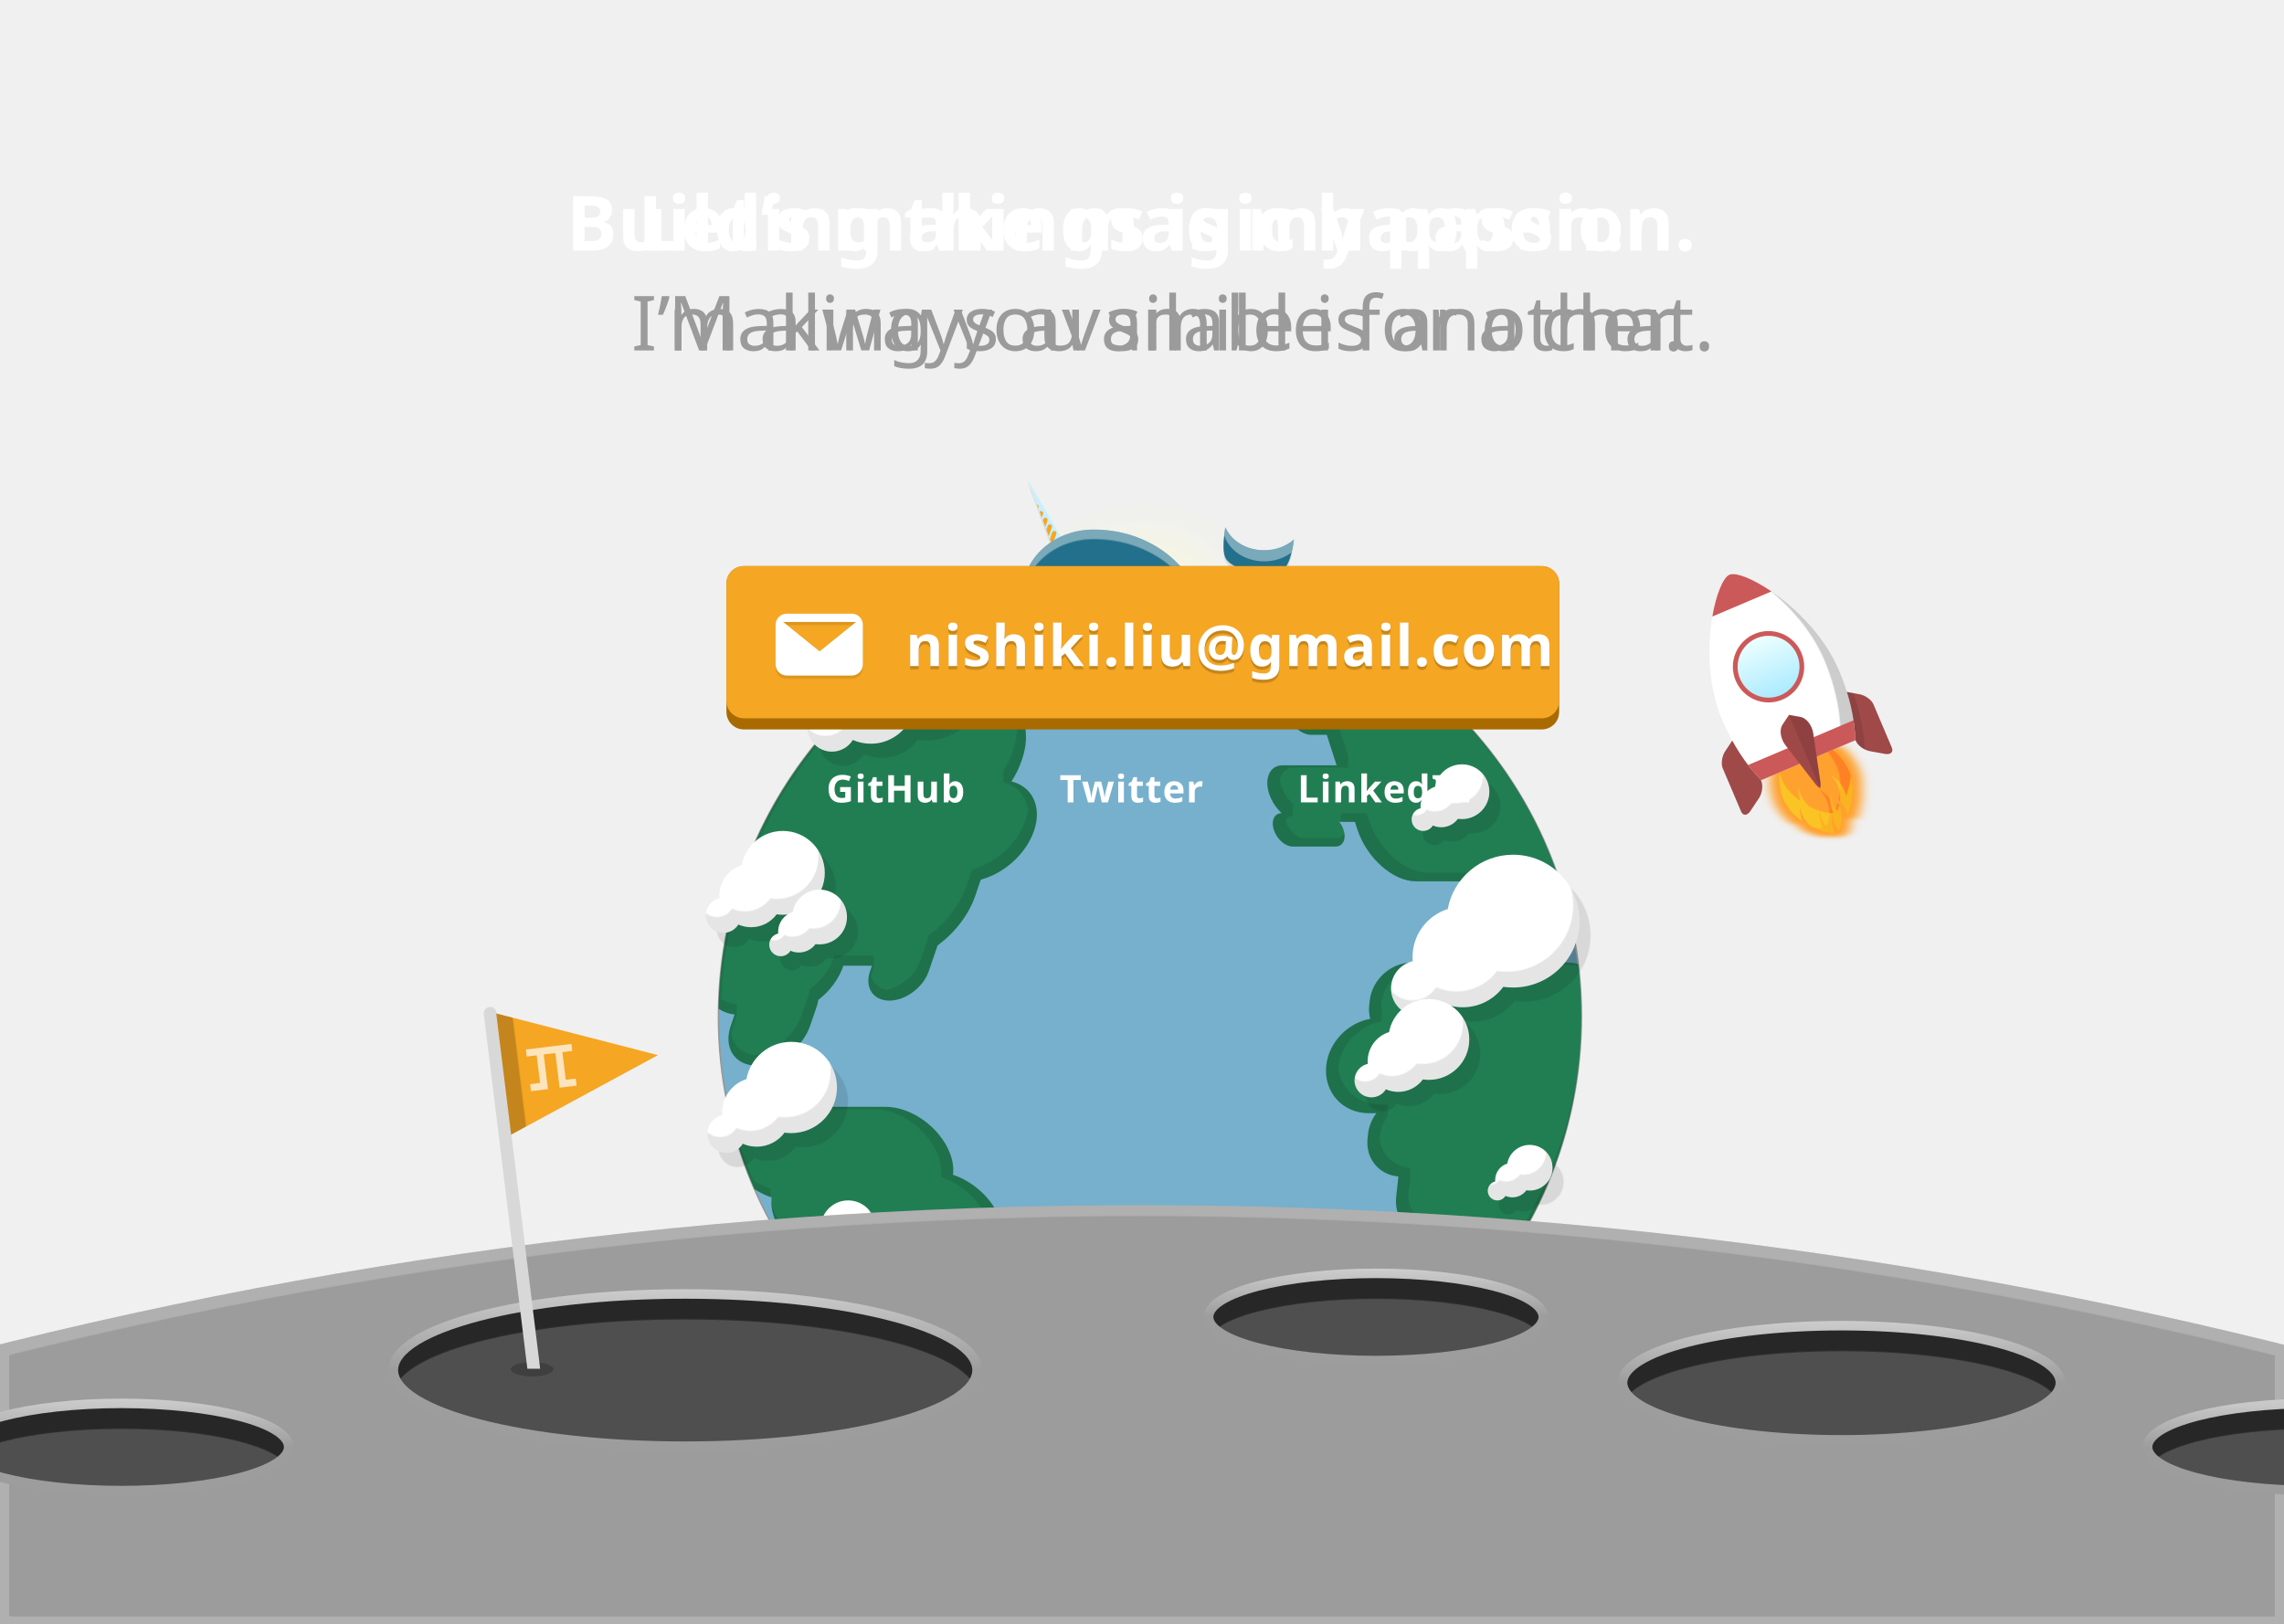
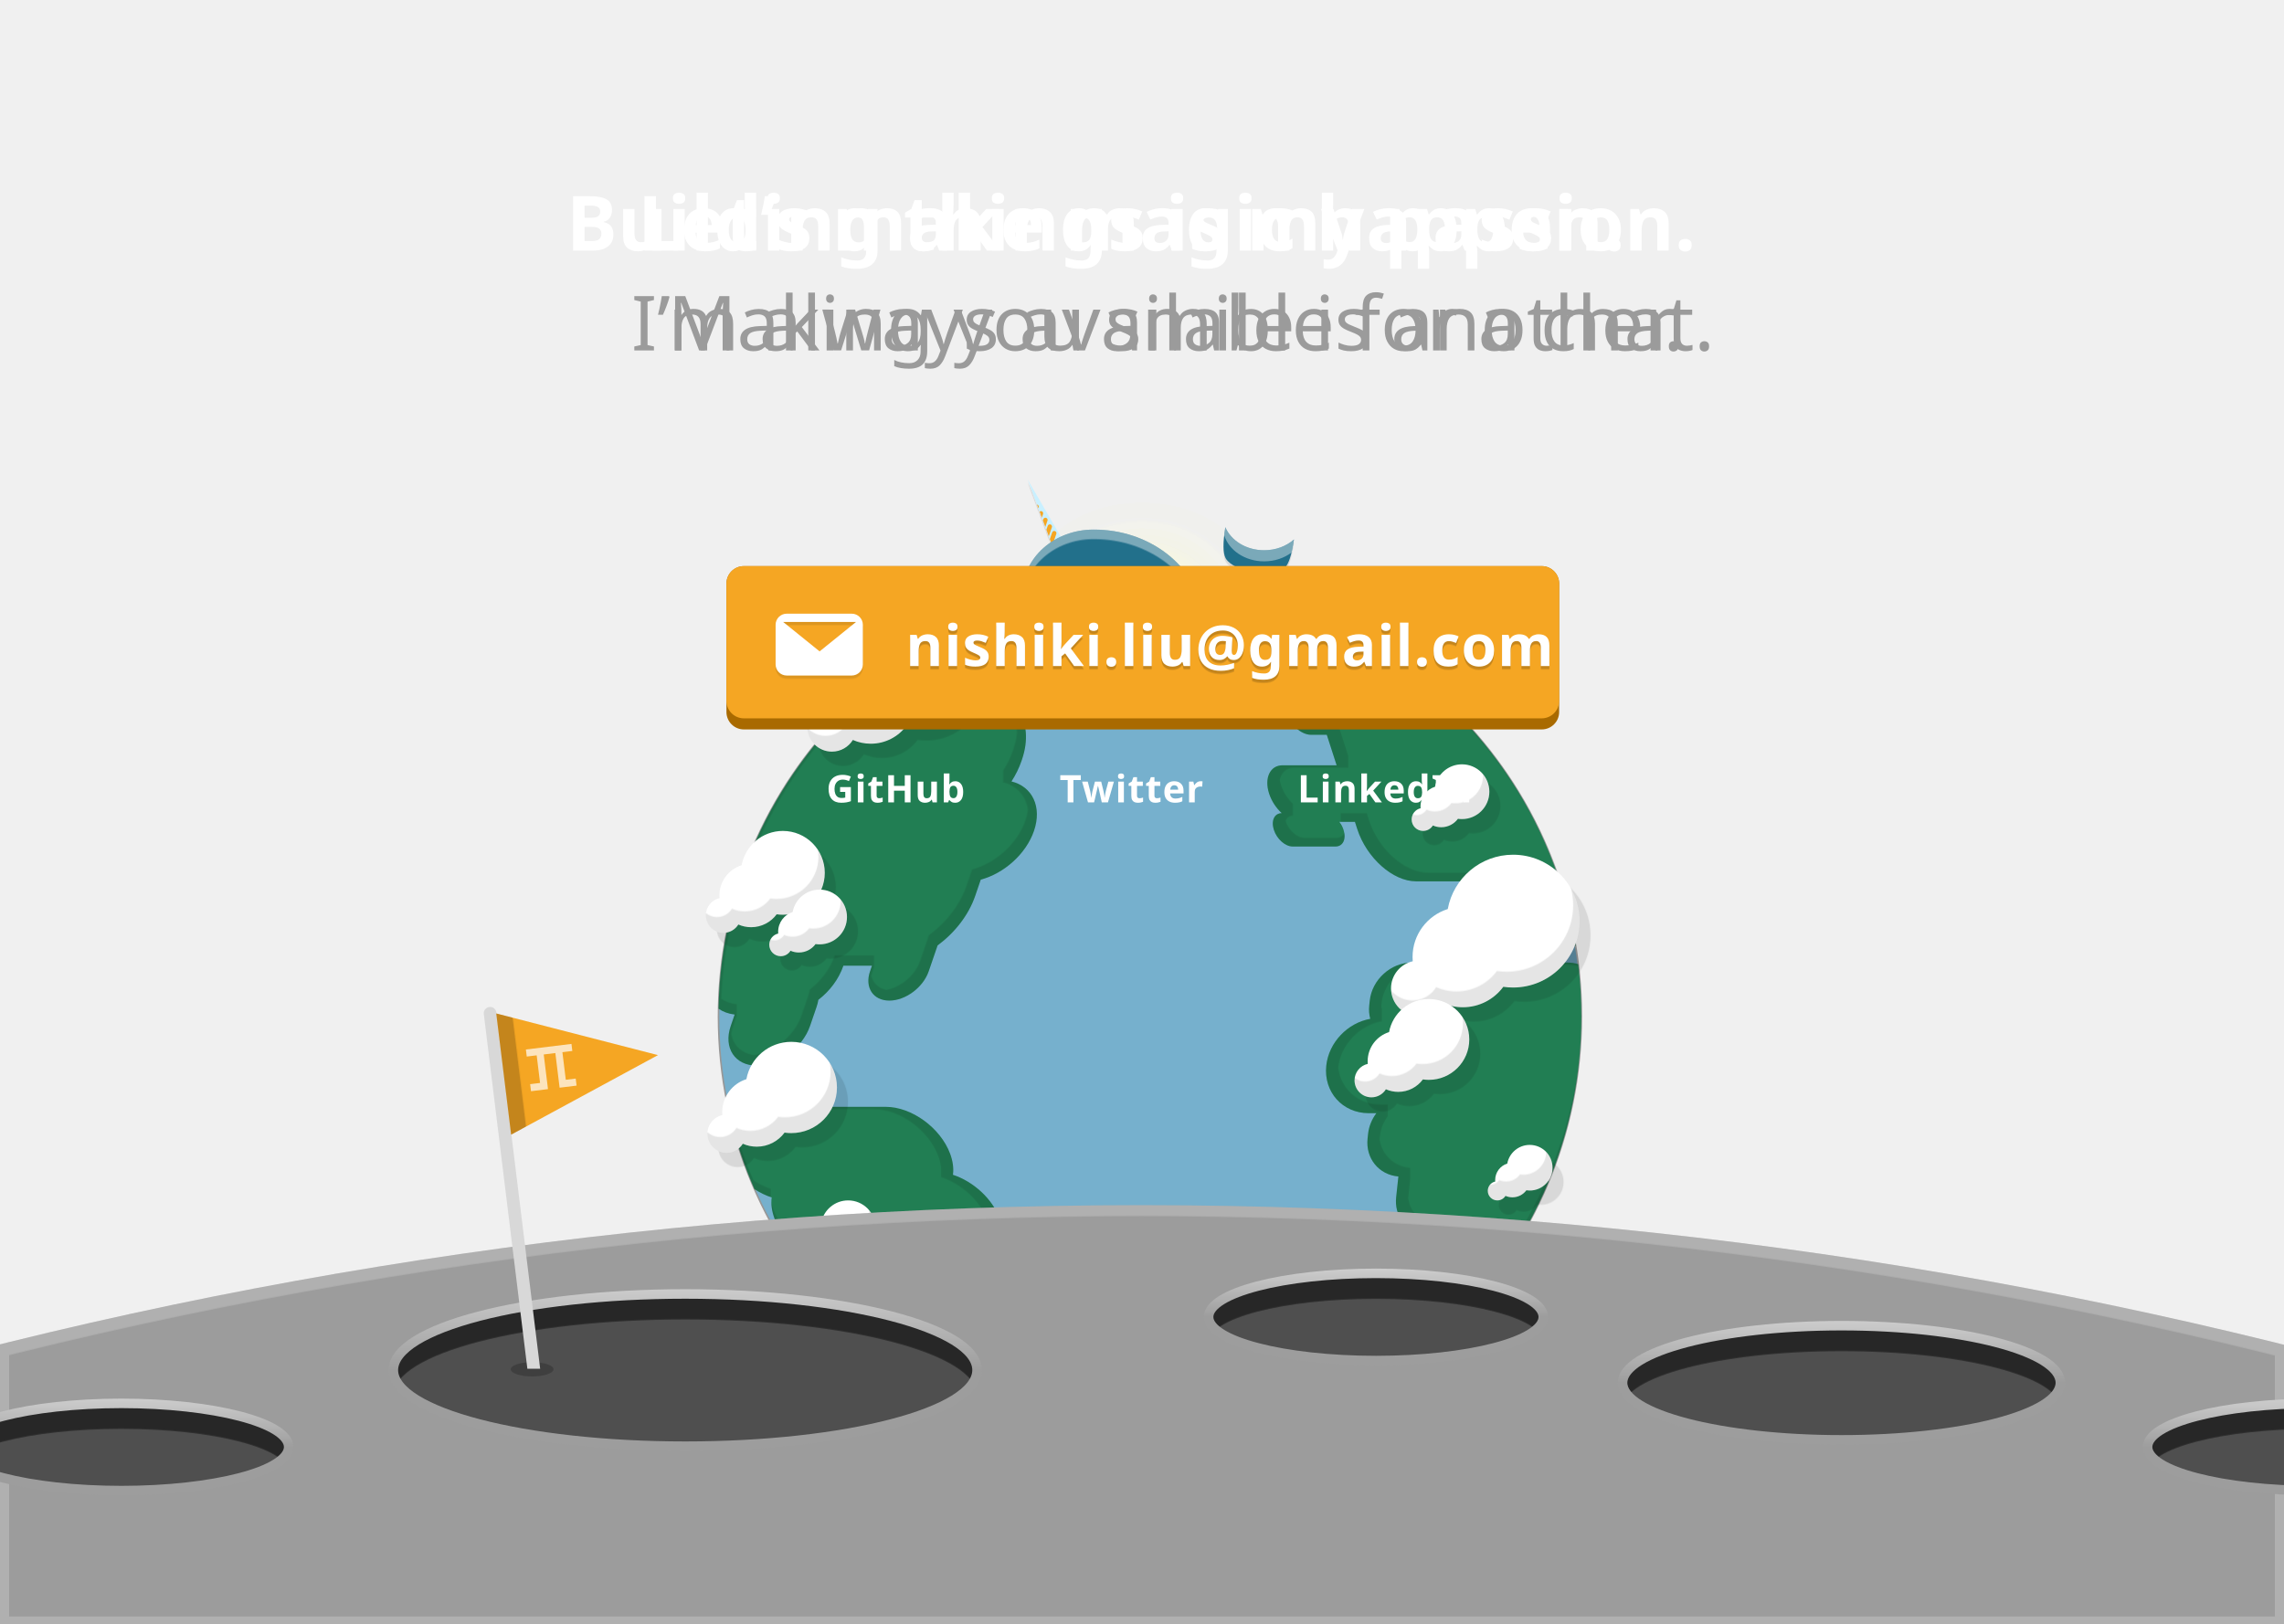
<svg xmlns="http://www.w3.org/2000/svg" xmlns:xlink="http://www.w3.org/1999/xlink" id="space-scene" class="svg-scene" width="1440" height="1024" viewBox="0 0 1440 1024">
  <defs>
    <polygon id="space-b" points="25.968 41.22 9.919 49.711 12.984 31.726 0 18.988 17.943 16.364 25.968 0 33.992 16.364 51.935 18.988 38.951 31.726 42.016 49.711" />
    <filter id="space-a" width="566%" height="586.8%" x="-233%" y="-239.4%" filterUnits="objectBoundingBox">
      <feMorphology in="SourceAlpha" operator="dilate" radius="15" result="shadowSpreadOuter1" />
      <feOffset dy="2" in="shadowSpreadOuter1" result="shadowOffsetOuter1" />
      <feGaussianBlur in="shadowOffsetOuter1" result="shadowBlurOuter1" stdDeviation="25" />
      <feColorMatrix in="shadowBlurOuter1" values="0 0 0 0 1   0 0 0 0 0.995   0 0 0 0 0.813  0 0 0 1 0" />
    </filter>
    <polygon id="space-d" points="25.968 41.22 9.919 49.711 12.984 31.726 0 18.988 17.943 16.364 25.968 0 33.992 16.364 51.935 18.988 38.951 31.726 42.016 49.711" />
    <filter id="space-c" width="566%" height="586.8%" x="-233%" y="-239.4%" filterUnits="objectBoundingBox">
      <feMorphology in="SourceAlpha" operator="dilate" radius="15" result="shadowSpreadOuter1" />
      <feOffset dy="2" in="shadowSpreadOuter1" result="shadowOffsetOuter1" />
      <feGaussianBlur in="shadowOffsetOuter1" result="shadowBlurOuter1" stdDeviation="25" />
      <feColorMatrix in="shadowBlurOuter1" values="0 0 0 0 1   0 0 0 0 0.995   0 0 0 0 0.813  0 0 0 1 0" />
    </filter>
    <polygon id="space-f" points="25.968 41.22 9.919 49.711 12.984 31.726 0 18.988 17.943 16.364 25.968 0 33.992 16.364 51.935 18.988 38.951 31.726 42.016 49.711" />
    <filter id="space-e" width="681.5%" height="707.5%" x="-290.7%" y="-299.7%" filterUnits="objectBoundingBox">
      <feMorphology in="SourceAlpha" operator="dilate" radius="25" result="shadowSpreadOuter1" />
      <feOffset dy="2" in="shadowSpreadOuter1" result="shadowOffsetOuter1" />
      <feGaussianBlur in="shadowOffsetOuter1" result="shadowBlurOuter1" stdDeviation="25" />
      <feColorMatrix in="shadowBlurOuter1" values="0 0 0 0 1   0 0 0 0 0.995   0 0 0 0 0.813  0 0 0 1 0" />
    </filter>
    <circle id="space-g" cx="280" cy="340" r="272" />
    <filter id="space-h" width="109.4%" height="109.4%" x="-4.7%" y="-4.7%" filterUnits="objectBoundingBox">
      <feOffset dx="-50" dy="-50" in="SourceAlpha" result="shadowOffsetInner1" />
      <feComposite in="shadowOffsetInner1" in2="SourceAlpha" k2="-1" k3="1" operator="arithmetic" result="shadowInnerInner1" />
      <feColorMatrix in="shadowInnerInner1" values="0 0 0 0 0   0 0 0 0 0   0 0 0 0 0  0 0 0 0.2 0" />
    </filter>
    <path id="space-i" d="M8.043,335.124 C10.822,337.052 14.234,338.333 18.173,338.801 L15.704,346 C10.968,359.807 18.322,371 32.129,371 C45.936,371 60.968,359.807 65.704,346 L69.82,334 C70.344,332.471 70.72,330.974 70.956,329.52 C78.038,324.049 83.771,316.648 86.733,308 L104.737,308 L103.537,311.5 C100.032,321.717 105.474,330 115.692,330 C125.909,330 137.032,321.717 140.537,311.5 L146.119,295.225 C156.881,287.254 165.642,276.207 169.829,264 L173.355,253.717 C187.981,249.829 201.901,237.548 206.891,223 C212.114,207.771 205.847,195.027 192.706,191.793 C195.323,187.745 197.456,183.449 198.982,179 L199.325,178 C207.66,153.699 194.717,134 170.417,134 L102.375,134 C45.724,182.892 9.456,254.757 8.043,335.124 Z" />
    <filter id="space-j" width="103%" height="102.5%" x="-1.5%" y="-1.3%" filterUnits="objectBoundingBox">
      <feMorphology in="SourceAlpha" radius="3" result="shadowSpreadInner1" />
      <feOffset dx="-2" dy="-3" in="shadowSpreadInner1" result="shadowOffsetInner1" />
      <feComposite in="shadowOffsetInner1" in2="SourceAlpha" k2="-1" k3="1" operator="arithmetic" result="shadowInnerInner1" />
      <feColorMatrix in="shadowInnerInner1" values="0 0 0 0 0   0 0 0 0 0   0 0 0 0 0  0 0 0 0.1 0" />
    </filter>
    <path id="space-k" d="M141.296,574.026 C150.74,569.76 154.564,559.044 149.873,546.5 C149.852,545.999 150.019,546 150.186,546 C166.478,546 174.748,532.792 168.656,516.5 L161.364,497 L166.864,497 C183.157,497 191.426,483.792 185.334,467.5 C180.598,454.835 168.579,444.034 155.808,439.853 C156.348,435.843 155.8,431.306 154.003,426.5 C147.911,410.208 129.765,397 113.473,397 L30.473,397 C23.996,397 18.787,399.087 15.245,402.626 C19.019,418.642 24.208,434.111 30.674,448.895 C34.119,451.133 37.792,452.924 41.529,454.147 C40.989,458.157 41.537,462.694 43.334,467.5 C47.919,479.762 59.332,490.277 71.643,494.729 C71.9,495.641 72.202,496.565 72.551,497.5 L84.291,528.897 C101.144,546.354 120.31,561.561 141.296,574.026 Z" />
    <filter id="space-l" width="104.1%" height="104%" x="-2%" y="-2%" filterUnits="objectBoundingBox">
      <feMorphology in="SourceAlpha" radius="3" result="shadowSpreadInner1" />
      <feOffset dx="-4" dy="-2" in="shadowSpreadInner1" result="shadowOffsetInner1" />
      <feComposite in="shadowOffsetInner1" in2="SourceAlpha" k2="-1" k3="1" operator="arithmetic" result="shadowInnerInner1" />
      <feColorMatrix in="shadowInnerInner1" values="0 0 0 0 0   0 0 0 0 0   0 0 0 0 0  0 0 0 0.1 0" />
    </filter>
    <path id="space-m" d="M550.021,307.023 C547.892,306.358 545.595,306 543.177,306 L445.177,306 C431.922,306 420.02,316.745 418.592,330 L418.269,333 C417.947,335.991 418.186,338.854 418.901,341.494 C404.66,344.059 392.76,356.294 391.176,371 C389.391,387.569 401.376,401 417.945,401 L422.767,401 C419.945,404.746 418.061,409.209 417.545,414 L417.221,417 C415.866,429.581 424.436,439.902 436.645,440.918 L435.236,454 C434.032,465.183 440.668,474.58 450.733,477.244 L445.804,523 C444.717,533.093 450.017,541.73 458.459,545.277 C489.921,517.902 515.03,483.412 531.28,444.313 L531.636,441 L532.631,441 C545.126,409.773 552,375.689 552,340 C552,328.838 551.328,317.833 550.021,307.023 Z" />
    <filter id="space-n" width="104.3%" height="102.9%" x="-2.2%" y="-1.5%" filterUnits="objectBoundingBox">
      <feMorphology in="SourceAlpha" radius="3" result="shadowSpreadInner1" />
      <feOffset dx="4" dy="-2" in="shadowSpreadInner1" result="shadowOffsetInner1" />
      <feComposite in="shadowOffsetInner1" in2="SourceAlpha" k2="-1" k3="1" operator="arithmetic" result="shadowInnerInner1" />
      <feColorMatrix in="shadowInnerInner1" values="0 0 0 0 0   0 0 0 0 0   0 0 0 0 0  0 0 0 0.1 0" />
    </filter>
    <path id="space-o" d="M548.372,295.465 C536.121,294.721 522.56,282.323 517.652,267.138 L512.401,250.891 C509.495,253.377 505.711,254.787 501.207,254.787 L447.732,254.787 C433.168,254.787 416.595,240.041 410.716,221.851 L409.237,217.277 L399.423,217.277 C400.559,218.771 401.484,220.486 402.073,222.309 C403.951,228.119 401.702,232.83 397.05,232.83 L369.946,232.83 C365.293,232.83 359.999,228.119 358.121,222.309 C356.25,216.519 358.476,211.822 363.093,211.787 C359.594,208.582 356.673,204.23 355.124,199.436 C351.939,189.583 355.753,181.596 363.642,181.596 L397.705,181.596 L391.495,162.383 L381.606,162.383 C375.335,162.383 368.2,156.034 365.669,148.202 C363.137,140.37 366.169,134.021 372.439,134.021 L390.46,134.021 C393.365,128.354 398.666,124.872 405.743,124.872 L412.124,124.872 C411.581,116.708 413.967,109.931 418.622,105.925 C486.314,146.1 535.086,214.802 548.372,295.465 Z" />
    <filter id="space-p" width="103.6%" height="103.7%" x="-1.8%" y="-1.8%" filterUnits="objectBoundingBox">
      <feMorphology in="SourceAlpha" radius="3" result="shadowSpreadInner1" />
      <feOffset dx="4" dy="-2" in="shadowSpreadInner1" result="shadowOffsetInner1" />
      <feComposite in="shadowOffsetInner1" in2="SourceAlpha" k2="-1" k3="1" operator="arithmetic" result="shadowInnerInner1" />
      <feColorMatrix in="shadowInnerInner1" values="0 0 0 0 0   0 0 0 0 0   0 0 0 0 0  0 0 0 0.1 0" />
    </filter>
    <path id="space-r" d="M76.099,59.374 C76.034,58.592 76,57.8 76,57 C76,44.459 84.244,33.844 95.609,30.279 C98.77,13.053 113.861,0 132,0 C152.435,0 169,16.565 169,37 C169,57.435 152.435,74 132,74 C130.148,74 128.329,73.864 126.55,73.601 C121.451,80.515 113.249,85 104,85 C99.98,85 96.157,84.153 92.701,82.627 C89.972,87.051 85.08,90 79.5,90 C70.94,90 64,83.06 64,74.5 C64,67.108 69.175,60.924 76.099,59.374 Z" />
    <filter id="space-q" width="115.2%" x="-4.3%" y="-5%" filterUnits="objectBoundingBox">
      <feOffset dx="7" dy="9" in="SourceAlpha" result="shadowOffsetOuter1" />
      <feColorMatrix in="shadowOffsetOuter1" values="0 0 0 0 0   0 0 0 0 0   0 0 0 0 0  0 0 0 0.1 0" />
    </filter>
    <filter id="space-s" width="116.2%" height="121.1%" x="-4.8%" y="-5.6%" filterUnits="objectBoundingBox">
      <feOffset dx="-4" dy="-10" in="SourceAlpha" result="shadowOffsetInner1" />
      <feComposite in="shadowOffsetInner1" in2="SourceAlpha" k2="-1" k3="1" operator="arithmetic" result="shadowInnerInner1" />
      <feColorMatrix in="shadowInnerInner1" values="0 0 0 0 0   0 0 0 0 0   0 0 0 0 0  0 0 0 0.1 0" />
    </filter>
    <path id="space-u" d="M445.693,222.197 C445.619,221.311 445.581,220.415 445.581,219.51 C445.581,205.317 454.912,193.303 467.773,189.268 C471.351,169.773 488.43,155 508.959,155 C532.085,155 550.833,173.748 550.833,196.875 C550.833,220.001 532.085,238.749 508.959,238.749 C506.863,238.749 504.804,238.595 502.791,238.298 C497.02,246.123 487.738,251.198 477.27,251.198 C472.72,251.198 468.394,250.239 464.483,248.513 C461.393,253.52 455.857,256.857 449.542,256.857 C439.854,256.857 432,249.003 432,239.315 C432,230.949 437.856,223.951 445.693,222.197 Z" />
    <filter id="space-t" width="113.5%" height="117.7%" x="-3.8%" y="-4.4%" filterUnits="objectBoundingBox">
      <feOffset dx="7" dy="9" in="SourceAlpha" result="shadowOffsetOuter1" />
      <feColorMatrix in="shadowOffsetOuter1" values="0 0 0 0 0   0 0 0 0 0   0 0 0 0 0  0 0 0 0.1 0" />
    </filter>
    <filter id="space-v" width="114.3%" height="118.7%" x="-4.2%" y="-4.9%" filterUnits="objectBoundingBox">
      <feOffset dx="-4" dy="-10" in="SourceAlpha" result="shadowOffsetInner1" />
      <feComposite in="shadowOffsetInner1" in2="SourceAlpha" k2="-1" k3="1" operator="arithmetic" result="shadowInnerInner1" />
      <feColorMatrix in="shadowInnerInner1" values="0 0 0 0 0   0 0 0 0 0   0 0 0 0 0  0 0 0 0.1 0" />
    </filter>
    <path id="space-x" d="M10.411,319.18 C10.359,318.571 10.333,317.955 10.333,317.333 C10.333,307.579 16.746,299.323 25.585,296.55 C28.043,283.153 39.78,273 53.889,273 C69.782,273 82.667,285.884 82.667,301.778 C82.667,317.671 69.782,330.556 53.889,330.556 C52.449,330.556 51.033,330.45 49.65,330.246 C45.684,335.623 39.305,339.111 32.111,339.111 C28.984,339.111 26.011,338.452 23.323,337.265 C21.2,340.706 17.396,343 13.056,343 C6.397,343 1,337.603 1,330.944 C1,325.195 5.025,320.386 10.411,319.18 Z" />
    <filter id="space-w" width="119.6%" height="125.7%" x="-5.5%" y="-6.4%" filterUnits="objectBoundingBox">
      <feOffset dx="7" dy="9" in="SourceAlpha" result="shadowOffsetOuter1" />
      <feColorMatrix in="shadowOffsetOuter1" values="0 0 0 0 0   0 0 0 0 0   0 0 0 0 0  0 0 0 0.1 0" />
    </filter>
    <filter id="space-y" width="120.8%" height="127.1%" x="-6.1%" y="-7.1%" filterUnits="objectBoundingBox">
      <feOffset dx="-4" dy="-10" in="SourceAlpha" result="shadowOffsetInner1" />
      <feComposite in="shadowOffsetInner1" in2="SourceAlpha" k2="-1" k3="1" operator="arithmetic" result="shadowInnerInner1" />
      <feColorMatrix in="shadowInnerInner1" values="0 0 0 0 0   0 0 0 0 0   0 0 0 0 0  0 0 0 0.1 0" />
    </filter>
    <path id="space-A" d="M417.335,286.902 C417.29,286.363 417.267,285.818 417.267,285.267 C417.267,276.628 422.946,269.315 430.775,266.859 C432.953,254.992 443.348,246 455.844,246 C469.922,246 481.333,257.412 481.333,271.489 C481.333,285.566 469.922,296.978 455.844,296.978 C454.569,296.978 453.315,296.884 452.09,296.703 C448.578,301.466 442.927,304.556 436.556,304.556 C433.786,304.556 431.153,303.972 428.772,302.921 C426.892,305.969 423.522,308 419.678,308 C413.781,308 409,303.219 409,297.322 C409,292.23 412.565,287.97 417.335,286.902 Z" />
    <filter id="space-z" width="122.1%" height="129%" x="-6.2%" y="-7.3%" filterUnits="objectBoundingBox">
      <feOffset dx="7" dy="9" in="SourceAlpha" result="shadowOffsetOuter1" />
      <feColorMatrix in="shadowOffsetOuter1" values="0 0 0 0 0   0 0 0 0 0   0 0 0 0 0  0 0 0 0.1 0" />
    </filter>
    <filter id="space-B" width="123.5%" height="130.6%" x="-6.9%" y="-8.1%" filterUnits="objectBoundingBox">
      <feOffset dx="-4" dy="-10" in="SourceAlpha" result="shadowOffsetInner1" />
      <feComposite in="shadowOffsetInner1" in2="SourceAlpha" k2="-1" k3="1" operator="arithmetic" result="shadowInnerInner1" />
      <feColorMatrix in="shadowInnerInner1" values="0 0 0 0 0   0 0 0 0 0   0 0 0 0 0  0 0 0 0.1 0" />
    </filter>
    <path id="space-D" d="M63.646,400.708 C63.616,400.343 63.6,399.973 63.6,399.6 C63.6,393.748 67.447,388.794 72.751,387.13 C74.226,379.092 81.268,373 89.733,373 C99.269,373 107,380.731 107,390.267 C107,399.803 99.269,407.533 89.733,407.533 C88.869,407.533 88.02,407.47 87.19,407.347 C84.811,410.574 80.983,412.667 76.667,412.667 C74.79,412.667 73.007,412.271 71.394,411.559 C70.12,413.624 67.837,415 65.233,415 C61.238,415 58,411.762 58,407.767 C58,404.317 60.415,401.431 63.646,400.708 Z" />
    <filter id="space-C" width="132.7%" height="142.9%" x="-9.2%" y="-10.7%" filterUnits="objectBoundingBox">
      <feOffset dx="7" dy="9" in="SourceAlpha" result="shadowOffsetOuter1" />
      <feColorMatrix in="shadowOffsetOuter1" values="0 0 0 0 0   0 0 0 0 0   0 0 0 0 0  0 0 0 0.1 0" />
    </filter>
    <filter id="space-E" width="134.7%" height="145.2%" x="-10.2%" y="-11.9%" filterUnits="objectBoundingBox">
      <feOffset dx="-4" dy="-10" in="SourceAlpha" result="shadowOffsetInner1" />
      <feComposite in="shadowOffsetInner1" in2="SourceAlpha" k2="-1" k3="1" operator="arithmetic" result="shadowInnerInner1" />
      <feColorMatrix in="shadowInnerInner1" values="0 0 0 0 0   0 0 0 0 0   0 0 0 0 0  0 0 0 0.1 0" />
    </filter>
    <path id="space-G" d="M450.646,125.708 C450.616,125.343 450.6,124.973 450.6,124.6 C450.6,118.748 454.447,113.794 459.751,112.13 C461.226,104.092 468.268,98 476.733,98 C486.269,98 494,105.731 494,115.267 C494,124.803 486.269,132.533 476.733,132.533 C475.869,132.533 475.02,132.47 474.19,132.347 C471.811,135.574 467.983,137.667 463.667,137.667 C461.79,137.667 460.007,137.271 458.394,136.559 C457.12,138.624 454.837,140 452.233,140 C448.238,140 445,136.762 445,132.767 C445,129.317 447.415,126.431 450.646,125.708 Z" />
    <filter id="space-F" width="132.7%" height="142.9%" x="-9.2%" y="-10.7%" filterUnits="objectBoundingBox">
      <feOffset dx="7" dy="9" in="SourceAlpha" result="shadowOffsetOuter1" />
      <feColorMatrix in="shadowOffsetOuter1" values="0 0 0 0 0   0 0 0 0 0   0 0 0 0 0  0 0 0 0.1 0" />
    </filter>
    <filter id="space-H" width="134.7%" height="145.2%" x="-10.2%" y="-11.9%" filterUnits="objectBoundingBox">
      <feOffset dx="-4" dy="-10" in="SourceAlpha" result="shadowOffsetInner1" />
      <feComposite in="shadowOffsetInner1" in2="SourceAlpha" k2="-1" k3="1" operator="arithmetic" result="shadowInnerInner1" />
      <feColorMatrix in="shadowInnerInner1" values="0 0 0 0 0   0 0 0 0 0   0 0 0 0 0  0 0 0 0.1 0" />
    </filter>
    <path id="space-J" d="M497.705,361.09 C497.68,360.786 497.667,360.478 497.667,360.167 C497.667,355.29 500.873,351.162 505.292,349.775 C506.522,343.076 512.39,338 519.444,338 C527.391,338 533.833,344.442 533.833,352.389 C533.833,360.336 527.391,366.778 519.444,366.778 C518.724,366.778 518.017,366.725 517.325,366.623 C515.342,369.311 512.153,371.056 508.556,371.056 C506.992,371.056 505.506,370.726 504.162,370.133 C503.1,371.853 501.198,373 499.028,373 C495.699,373 493,370.301 493,366.972 C493,364.098 495.012,361.693 497.705,361.09 Z" />
    <filter id="space-I" width="139.2%" height="151.4%" x="-11%" y="-12.9%" filterUnits="objectBoundingBox">
      <feOffset dx="7" dy="9" in="SourceAlpha" result="shadowOffsetOuter1" />
      <feColorMatrix in="shadowOffsetOuter1" values="0 0 0 0 0   0 0 0 0 0   0 0 0 0 0  0 0 0 0.1 0" />
    </filter>
    <filter id="space-K" width="141.6%" height="154.3%" x="-12.2%" y="-14.3%" filterUnits="objectBoundingBox">
      <feOffset dx="-4" dy="-10" in="SourceAlpha" result="shadowOffsetInner1" />
      <feComposite in="shadowOffsetInner1" in2="SourceAlpha" k2="-1" k3="1" operator="arithmetic" result="shadowInnerInner1" />
      <feColorMatrix in="shadowInnerInner1" values="0 0 0 0 0   0 0 0 0 0   0 0 0 0 0  0 0 0 0.1 0" />
    </filter>
    <path id="space-M" d="M8.642,182.41 C8.595,181.851 8.571,181.285 8.571,180.714 C8.571,171.757 14.46,164.174 22.578,161.628 C24.836,149.324 35.615,140 48.571,140 C63.168,140 75,151.832 75,166.429 C75,181.025 63.168,192.857 48.571,192.857 C47.249,192.857 45.949,192.76 44.678,192.572 C41.037,197.511 35.178,200.714 28.571,200.714 C25.7,200.714 22.969,200.109 20.501,199.019 C18.551,202.179 15.057,204.286 11.071,204.286 C4.957,204.286 0,199.329 0,193.214 C0,187.934 3.696,183.517 8.642,182.41 Z" />
    <filter id="space-L" width="121.3%" height="128%" x="-6%" y="-7%" filterUnits="objectBoundingBox">
      <feOffset dx="7" dy="9" in="SourceAlpha" result="shadowOffsetOuter1" />
      <feColorMatrix in="shadowOffsetOuter1" values="0 0 0 0 0   0 0 0 0 0   0 0 0 0 0  0 0 0 0.1 0" />
    </filter>
    <filter id="space-N" width="122.7%" height="129.6%" x="-6.7%" y="-7.8%" filterUnits="objectBoundingBox">
      <feOffset dx="-4" dy="-10" in="SourceAlpha" result="shadowOffsetInner1" />
      <feComposite in="shadowOffsetInner1" in2="SourceAlpha" k2="-1" k3="1" operator="arithmetic" result="shadowInnerInner1" />
      <feColorMatrix in="shadowInnerInner1" values="0 0 0 0 0   0 0 0 0 0   0 0 0 0 0  0 0 0 0.1 0" />
    </filter>
    <path id="space-P" d="M45.646,204.708 C45.616,204.343 45.6,203.973 45.6,203.6 C45.6,197.748 49.447,192.794 54.751,191.13 C56.226,183.092 63.268,177 71.733,177 C81.269,177 89,184.731 89,194.267 C89,203.803 81.269,211.533 71.733,211.533 C70.869,211.533 70.02,211.47 69.19,211.347 C66.811,214.574 62.983,216.667 58.667,216.667 C56.79,216.667 55.007,216.271 53.394,215.559 C52.12,217.624 49.837,219 47.233,219 C43.238,219 40,215.762 40,211.767 C40,208.317 42.415,205.431 45.646,204.708 Z" />
    <filter id="space-O" width="132.7%" height="142.9%" x="-9.2%" y="-10.7%" filterUnits="objectBoundingBox">
      <feOffset dx="7" dy="9" in="SourceAlpha" result="shadowOffsetOuter1" />
      <feColorMatrix in="shadowOffsetOuter1" values="0 0 0 0 0   0 0 0 0 0   0 0 0 0 0  0 0 0 0.1 0" />
    </filter>
    <filter id="space-Q" width="134.7%" height="145.2%" x="-10.2%" y="-11.9%" filterUnits="objectBoundingBox">
      <feOffset dx="-4" dy="-10" in="SourceAlpha" result="shadowOffsetInner1" />
      <feComposite in="shadowOffsetInner1" in2="SourceAlpha" k2="-1" k3="1" operator="arithmetic" result="shadowInnerInner1" />
      <feColorMatrix in="shadowInnerInner1" values="0 0 0 0 0   0 0 0 0 0   0 0 0 0 0  0 0 0 0.1 0" />
    </filter>
    <path id="space-R" d="M192.842,597.736 C196.909,593.269 203.208,590.235 210.408,589.857 L214.992,589.617 C214.98,589.467 214.97,589.317 214.962,589.167 C214.401,578.463 224.416,569.238 237.33,568.561 L348.346,562.743 C361.261,562.066 372.185,570.194 372.746,580.897 C372.87,583.275 372.473,585.58 371.638,587.734 L378.676,587.366 C382.589,587.161 386.319,587.764 389.633,589.002 C356.096,603.789 319.007,612 280,612 C249.516,612 220.203,606.985 192.842,597.736 Z" />
    <filter id="space-S" width="102.5%" height="110.1%" x="-1.3%" y="-5.1%" filterUnits="objectBoundingBox">
      <feMorphology in="SourceAlpha" radius="3" result="shadowSpreadInner1" />
      <feOffset dy="2" in="shadowSpreadInner1" result="shadowOffsetInner1" />
      <feComposite in="shadowOffsetInner1" in2="SourceAlpha" k2="-1" k3="1" operator="arithmetic" result="shadowInnerInner1" />
      <feColorMatrix in="shadowInnerInner1" values="0 0 0 0 0   0 0 0 0 0   0 0 0 0 0  0 0 0 0.1 0" />
    </filter>
    <filter id="space-T" width="101.1%" height="105.6%" x="-.6%" y="-1.1%" filterUnits="objectBoundingBox">
      <feOffset dy="2" in="SourceAlpha" result="shadowOffsetOuter1" />
      <feColorMatrix in="shadowOffsetOuter1" result="shadowMatrixOuter1" values="0 0 0 0 0   0 0 0 0 0   0 0 0 0 0  0 0 0 0.1 0" />
      <feMerge>
        <feMergeNode in="shadowMatrixOuter1" />
        <feMergeNode in="SourceGraphic" />
      </feMerge>
    </filter>
    <path id="space-U" d="M116.308,84.484 C111.166,55.314 82.452,32.984 47.801,32.984 C47.724,32.984 47.647,32.984 47.57,32.985 C47.509,32.984 47.447,32.984 47.386,32.984 C22.755,32.984 2.787,50.729 2.787,72.617 C2.787,78.853 4.408,84.752 7.295,90 L9.45,90 C28.428,85.682 53.738,83.047 81.531,83.047 C93.708,83.047 105.408,83.553 116.308,84.484 Z" />
    <filter id="space-V" width="105.3%" height="110.5%" x="-2.6%" y="-5.3%" filterUnits="objectBoundingBox">
      <feOffset dy="6" in="SourceAlpha" result="shadowOffsetInner1" />
      <feComposite in="shadowOffsetInner1" in2="SourceAlpha" k2="-1" k3="1" operator="arithmetic" result="shadowInnerInner1" />
      <feColorMatrix in="shadowInnerInner1" values="0 0 0 0 1   0 0 0 0 1   0 0 0 0 1  0 0 0 0.4 0" />
    </filter>
-     <path id="space-aV" d="M52.122,176.668 C52.185,176.646 52.248,176.622 52.312,176.598 C55.955,173.307 58.378,168.812 58.825,163.701 C59.129,160.226 58.484,156.873 57.092,153.865 C60.236,157.778 61.922,162.726 61.465,167.947 C61.404,168.651 61.305,169.342 61.17,170.021 C67.125,163.926 73,154.599 73,145.162 C73,138.745 71.396,132.812 68.678,128 L32.322,128 C29.604,132.812 28,138.745 28,145.162 C28,151.097 30.324,156.989 33.53,162.06 C33.589,158.945 34.309,155.904 35.652,153.171 C34.679,157.662 35.148,162.556 37.182,167.079 C41.621,172.43 46.614,176.161 49.565,176.875 C49.482,172.772 50.526,168.778 52.574,165.391 C51.474,168.939 51.29,172.832 52.122,176.668 Z" />
-     <filter id="space-aU" width="186.7%" height="179.8%" x="-43.3%" y="-39.9%" filterUnits="objectBoundingBox">
-       <feMorphology in="SourceAlpha" operator="dilate" radius="4" result="shadowSpreadOuter1" />
-       <feOffset in="shadowSpreadOuter1" result="shadowOffsetOuter1" />
-       <feGaussianBlur in="shadowOffsetOuter1" result="shadowBlurOuter1" stdDeviation="2.5" />
-       <feColorMatrix in="shadowBlurOuter1" values="0 0 0 0 1   0 0 0 0 0.631   0 0 0 0 0.18  0 0 0 1 0" />
-     </filter>
-     <filter id="space-aW" width="184.4%" height="177.7%" x="-42.2%" y="-38.9%" filterUnits="objectBoundingBox">
-       <feOffset dx="-6" dy="-6" in="SourceAlpha" result="shadowOffsetInner1" />
-       <feComposite in="shadowOffsetInner1" in2="SourceAlpha" k2="-1" k3="1" operator="arithmetic" result="shadowInnerInner1" />
-       <feColorMatrix in="shadowInnerInner1" result="shadowMatrixInner1" values="0 0 0 0 1   0 0 0 0 0   0 0 0 0 0  0 0 0 0.2 0" />
-       <feOffset dx="4" dy="-12" in="SourceAlpha" result="shadowOffsetInner2" />
-       <feComposite in="shadowOffsetInner2" in2="SourceAlpha" k2="-1" k3="1" operator="arithmetic" result="shadowInnerInner2" />
-       <feColorMatrix in="shadowInnerInner2" result="shadowMatrixInner2" values="0 0 0 0 0.973   0 0 0 0 0.906   0 0 0 0 0.11  0 0 0 0.5 0" />
-       <feMerge>
-         <feMergeNode in="shadowMatrixInner1" />
-         <feMergeNode in="shadowMatrixInner2" />
-       </feMerge>
-     </filter>
-     <path id="space-aX" d="M12,83.5 C12,41.803 42.322,0.943 52,0.943 C61.678,0.943 92,41.803 92,83.5 C92,100.139 89.148,115.521 84.317,128 L19.683,128 C14.852,115.521 12,100.139 12,83.5 Z" />
-     <filter id="space-aY" width="112.5%" height="107.9%" x="-6.2%" y="-3.9%" filterUnits="objectBoundingBox">
-       <feOffset dx="-6" dy="-10" in="SourceAlpha" result="shadowOffsetInner1" />
-       <feComposite in="shadowOffsetInner1" in2="SourceAlpha" k2="-1" k3="1" operator="arithmetic" result="shadowInnerInner1" />
-       <feColorMatrix in="shadowInnerInner1" values="0 0 0 0 0   0 0 0 0 0   0 0 0 0 0  0 0 0 0.2 0" />
-     </filter>
-     <linearGradient id="space-aZ" x1="50%" x2="50%" y1="0%" y2="100%">
-       <stop offset="0%" stop-color="#EFFFFF" />
-       <stop offset="100%" stop-color="#A8EAFF" />
-     </linearGradient>
    <path id="space-ba" d="M0.446,591 C459.088,300.913 1002.685,133 1585.5,133 C2168.315,133 2711.912,300.913 3170.554,591 L0.446,591 L0.446,591 Z" />
    <filter id="space-bb" width="101.6%" height="111.1%" x="-.8%" y="-5.6%" filterUnits="objectBoundingBox">
      <feMorphology in="SourceAlpha" radius="50" result="shadowSpreadInner1" />
      <feOffset dy="1" in="shadowSpreadInner1" result="shadowOffsetInner1" />
      <feComposite in="shadowOffsetInner1" in2="SourceAlpha" k2="-1" k3="1" operator="arithmetic" result="shadowInnerInner1" />
      <feColorMatrix in="shadowInnerInner1" values="0 0 0 0 1   0 0 0 0 1   0 0 0 0 1  0 0 0 0.2 0" />
    </filter>
    <linearGradient id="space-be" x1="50%" x2="50%" y1="-48.896%" y2="50%">
      <stop offset="0%" stop-color="#F3F3F3" />
      <stop offset="100%" stop-color="#9D9D9D" />
    </linearGradient>
    <ellipse id="space-bc" cx="461" cy="61" rx="184" ry="48" />
    <filter id="space-bd" width="106%" height="122.9%" x="-3%" y="-11.5%" filterUnits="objectBoundingBox">
      <feOffset dy="16" in="SourceAlpha" result="shadowOffsetInner1" />
      <feComposite in="shadowOffsetInner1" in2="SourceAlpha" k2="-1" k3="1" operator="arithmetic" result="shadowInnerInner1" />
      <feColorMatrix in="shadowInnerInner1" values="0 0 0 0 0   0 0 0 0 0   0 0 0 0 0  0 0 0 0.5 0" />
    </filter>
    <ellipse id="space-bf" cx="1190" cy="69" rx="138" ry="36" />
    <filter id="space-bg" width="108%" height="130.6%" x="-4%" y="-15.3%" filterUnits="objectBoundingBox">
      <feOffset dy="16" in="SourceAlpha" result="shadowOffsetInner1" />
      <feComposite in="shadowOffsetInner1" in2="SourceAlpha" k2="-1" k3="1" operator="arithmetic" result="shadowInnerInner1" />
      <feColorMatrix in="shadowInnerInner1" values="0 0 0 0 0   0 0 0 0 0   0 0 0 0 0  0 0 0 0.5 0" />
    </filter>
    <ellipse id="space-bh" cx="896.5" cy="27.5" rx="105.5" ry="27.5" />
    <filter id="space-bi" width="110.4%" height="140%" x="-5.2%" y="-20%" filterUnits="objectBoundingBox">
      <feOffset dy="16" in="SourceAlpha" result="shadowOffsetInner1" />
      <feComposite in="shadowOffsetInner1" in2="SourceAlpha" k2="-1" k3="1" operator="arithmetic" result="shadowInnerInner1" />
      <feColorMatrix in="shadowInnerInner1" values="0 0 0 0 0   0 0 0 0 0   0 0 0 0 0  0 0 0 0.5 0" />
    </filter>
    <ellipse id="space-bj" cx="1488.5" cy="109.5" rx="105.5" ry="27.5" />
    <filter id="space-bk" width="110.4%" height="140%" x="-5.2%" y="-20%" filterUnits="objectBoundingBox">
      <feOffset dy="16" in="SourceAlpha" result="shadowOffsetInner1" />
      <feComposite in="shadowOffsetInner1" in2="SourceAlpha" k2="-1" k3="1" operator="arithmetic" result="shadowInnerInner1" />
      <feColorMatrix in="shadowInnerInner1" values="0 0 0 0 0   0 0 0 0 0   0 0 0 0 0  0 0 0 0.5 0" />
    </filter>
    <ellipse id="space-bl" cx="105.5" cy="109.5" rx="105.5" ry="27.5" />
    <filter id="space-bm" width="110.4%" height="140%" x="-5.2%" y="-20%" filterUnits="objectBoundingBox">
      <feOffset dy="16" in="SourceAlpha" result="shadowOffsetInner1" />
      <feComposite in="shadowOffsetInner1" in2="SourceAlpha" k2="-1" k3="1" operator="arithmetic" result="shadowInnerInner1" />
      <feColorMatrix in="shadowInnerInner1" values="0 0 0 0 0   0 0 0 0 0   0 0 0 0 0  0 0 0 0.5 0" />
    </filter>
    <polygon id="space-bn" points="61.201 -4.65 99.701 93.35 22.701 93.35" />
    <filter id="space-bo" width="113%" height="110.2%" x="-6.5%" y="-5.1%" filterUnits="objectBoundingBox">
      <feOffset dy="-10" in="SourceAlpha" result="shadowOffsetInner1" />
      <feComposite in="shadowOffsetInner1" in2="SourceAlpha" k2="-1" k3="1" operator="arithmetic" result="shadowInnerInner1" />
      <feColorMatrix in="shadowInnerInner1" values="0 0 0 0 0   0 0 0 0 0   0 0 0 0 0  0 0 0 0.2 0" />
    </filter>
    <path id="space-bp" d="M10.824,4.746 L18.207,4.746 L18.207,26.606 L18.234,26.606 L18.234,26.763 L28.988,26.763 L28.988,22.285 L22.685,22.285 L22.685,4.746 L28.988,4.746 L28.988,0.268 L0.042,0.268 L0.042,4.746 L6.346,4.746 L6.346,22.285 L0.042,22.285 L0.042,26.763 L10.797,26.763 L10.797,26.606 L10.824,26.606 L10.824,4.746 Z" />
    <text id="space-bt" fill="#FFF" font-family="Oxygen-Bold, Oxygen" font-size="36" font-weight="bold" letter-spacing=".583">
      <tspan x="113" y="63">nishiki.liu@gmail.com</tspan>
    </text>
    <filter id="space-bs" width="100.5%" height="108.9%" x="-.3%" y="-2.2%" filterUnits="objectBoundingBox">
      <feOffset dy="2" in="SourceAlpha" result="shadowOffsetOuter1" />
      <feColorMatrix in="shadowOffsetOuter1" values="0 0 0 0 0   0 0 0 0 0   0 0 0 0 0  0 0 0 0.2 0" />
    </filter>
    <path id="space-bv" d="M38,30 L79,30 C82.866,30 86,33.134 86,37 L86,62 C86,65.866 82.866,69 79,69 L38,69 L38,69 C34.134,69 31,65.866 31,62 L31,37 L31,37 C31,33.134 34.134,30 38,30 L38,30 Z M58.739,53.78 L81.696,35.232 L35.783,35.232 L58.739,53.78 Z" />
    <filter id="space-bu" width="103.6%" height="110.3%" x="-1.8%" y="-2.6%" filterUnits="objectBoundingBox">
      <feOffset dy="2" in="SourceAlpha" result="shadowOffsetOuter1" />
      <feColorMatrix in="shadowOffsetOuter1" values="0 0 0 0 0   0 0 0 0 0   0 0 0 0 0  0 0 0 0.1 0" />
    </filter>
  </defs>
  <g fill="none" fill-rule="evenodd">
-     <g id="space-rocket">
-       <g transform="rotate(-23 1459.542 -2370.236)">
-         <use id="space-rocket-flames-glow" fill="#000" filter="url(#space-aU)" xlink:href="#space-aV" />
-         <g id="space-rocket-flames">
-           <use fill="#FFA12F" xlink:href="#space-aV" />
-           <use fill="#000" filter="url(#space-aW)" xlink:href="#space-aV" />
-         </g>
-         <g transform="translate(84 96)">
-           <path fill="#9F4949" d="M5.995,1.104 L14.005,6.371 C17.103,8.407 19.613,12.568 19.613,15.665 L19.613,45.306 C19.613,48.403 17.103,49.263 14.005,47.227 L5.995,41.96 C2.897,39.924 0.387,35.763 0.387,32.666 L0.387,3.025 C0.387,-0.072 2.897,-0.932 5.995,1.104 Z" />
-           <path fill="#000" fill-opacity=".1" d="M10.736,4.221 L5.995,1.104 C2.897,-0.932 0.387,-0.072 0.387,3.025 L0.387,32.666 C0.387,34.844 1.629,37.549 3.444,39.671 C7.348,29.472 9.935,17.36 10.736,4.221 Z" />
-         </g>
-         <path fill="#9F4949" d="M5.995,97.104 L14.005,102.371 C17.103,104.407 19.613,108.568 19.613,111.665 L19.613,141.306 C19.613,144.403 17.103,145.263 14.005,143.227 L5.995,137.96 C2.897,135.924 0.387,131.763 0.387,128.666 L0.387,99.025 C0.387,95.928 2.897,95.068 5.995,97.104 Z" transform="matrix(-1 0 0 1 20 0)" />
-         <use fill="#FFF" xlink:href="#space-aX" />
-         <use fill="#000" filter="url(#space-aY)" xlink:href="#space-aX" />
-         <path fill="#CB5959" d="M15.885 116C16.956 120.233 18.23 124.248 19.683 128L84.317 128C85.77 124.248 87.044 120.233 88.115 116L15.885 116 15.885 116zM31.746 21C39.604 8.741 47.772.943 52 .943 56.228.943 64.396 8.741 72.254 21L31.746 21 31.746 21z" />
-         <circle cx="52" cy="64" r="21" fill="url(#space-aZ)" stroke="#CC5959" stroke-width="3" />
-         <g transform="translate(42 97)">
-           <path fill="#9F4848" d="M10,50.219 L10,0 L16.26,4.105 C19.35,6.131 20.817,11.74 19.537,16.633 L11.717,46.521 C11.328,48.008 10.731,49.257 10,50.219 L10,50.219 Z M10,50.219 C9.269,49.257 8.672,48.008 8.283,46.521 L0.463,16.633 C-0.817,11.74 0.65,6.131 3.74,4.105 L10,0 L10,50.219 L10,50.219 Z" />
-           <path fill="#000" fill-opacity=".1" d="M10,50.219 L10,0 L16.26,4.105 C19.35,6.131 20.817,11.74 19.537,16.633 L11.717,46.521 C11.328,48.008 10.731,49.257 10,50.219 L10,50.219 Z" />
-         </g>
-       </g>
-     </g>
    <g id="space-sun">
      <g transform="translate(694 364)">
        <use fill="#000" filter="url(#space-a)" xlink:href="#space-b" />
        <use fill="#FFDCA3" xlink:href="#space-b" />
        <use fill="#000" filter="url(#space-c)" xlink:href="#space-d" />
        <use fill="#FFDCA3" xlink:href="#space-d" />
        <g>
          <use fill="#000" filter="url(#space-e)" xlink:href="#space-f" />
          <use fill="#FFDCA3" xlink:href="#space-f" />
        </g>
      </g>
    </g>
    <g id="space-earth">
      <g transform="translate(445 301)">
        <use fill="#76B0CD" xlink:href="#space-g" />
        <use fill="#000" filter="url(#space-h)" xlink:href="#space-g" />
        <use stroke="#979797" xlink:href="#space-g" />
        <use fill="#217E53" xlink:href="#space-i" />
        <use fill="#000" filter="url(#space-j)" xlink:href="#space-i" />
        <use fill="#217E53" xlink:href="#space-k" />
        <use fill="#000" filter="url(#space-l)" xlink:href="#space-k" />
        <use fill="#217E53" xlink:href="#space-m" />
        <use fill="#000" filter="url(#space-n)" xlink:href="#space-m" />
        <g>
          <use fill="#217E53" xlink:href="#space-o" />
          <use fill="#000" filter="url(#space-p)" xlink:href="#space-o" />
        </g>
        <g transform="translate(0 83)">
          <use fill="#000" filter="url(#space-q)" xlink:href="#space-r" />
          <use fill="#FFF" xlink:href="#space-r" />
          <use fill="#000" filter="url(#space-s)" xlink:href="#space-r" />
          <use fill="#000" filter="url(#space-t)" xlink:href="#space-u" />
          <use fill="#FFF" xlink:href="#space-u" />
          <use fill="#000" filter="url(#space-v)" xlink:href="#space-u" />
          <use fill="#000" filter="url(#space-w)" xlink:href="#space-x" />
          <use fill="#FFF" xlink:href="#space-x" />
          <use fill="#000" filter="url(#space-y)" xlink:href="#space-x" />
          <g>
            <use fill="#000" filter="url(#space-z)" xlink:href="#space-A" />
            <use fill="#FFF" xlink:href="#space-A" />
            <use fill="#000" filter="url(#space-B)" xlink:href="#space-A" />
          </g>
          <g>
            <use fill="#000" filter="url(#space-C)" xlink:href="#space-D" />
            <use fill="#FFF" xlink:href="#space-D" />
            <use fill="#000" filter="url(#space-E)" xlink:href="#space-D" />
          </g>
          <g>
            <use fill="#000" filter="url(#space-F)" xlink:href="#space-G" />
            <use fill="#FFF" xlink:href="#space-G" />
            <use fill="#000" filter="url(#space-H)" xlink:href="#space-G" />
          </g>
          <g>
            <use fill="#000" filter="url(#space-I)" xlink:href="#space-J" />
            <use fill="#FFF" xlink:href="#space-J" />
            <use fill="#000" filter="url(#space-K)" xlink:href="#space-J" />
          </g>
          <g>
            <use fill="#000" filter="url(#space-L)" xlink:href="#space-M" />
            <use fill="#FFF" xlink:href="#space-M" />
            <use fill="#000" filter="url(#space-N)" xlink:href="#space-M" />
          </g>
          <g>
            <use fill="#000" filter="url(#space-O)" xlink:href="#space-P" />
            <use fill="#FFF" xlink:href="#space-P" />
            <use fill="#000" filter="url(#space-Q)" xlink:href="#space-P" />
          </g>
        </g>
        <g>
          <use fill="#DDD" xlink:href="#space-R" />
          <use fill="#000" filter="url(#space-S)" xlink:href="#space-R" />
        </g>
        <g filter="url(#space-T)" transform="translate(197)">
          <path fill="#C9F0FF" d="M19.148,48.87 L18.195,-0.213 L11.441,44.618 C14.394,44.975 17.067,46.523 19.148,48.87 Z" transform="rotate(-29 15.295 24.329)" />
          <path fill="#F5A623" d="M21.346 42.819C21.514 42.667 21.647 42.471 21.727 42.241L21.727 42.241 23.988 35.673C24.239 34.945 23.852 34.152 23.124 33.901 22.397 33.651 21.603 34.037 21.353 34.765L21.353 34.765 19.908 38.96 21.346 42.819zM19.245 37.18L21.201 31.501C21.452 30.773 21.065 29.98 20.337 29.729L20.337 29.729 20.337 29.729C19.609 29.479 18.816 29.865 18.565 30.593L18.565 30.593 17.713 33.068 19.245 37.18zM17.05 31.288L18.414 27.329C18.664 26.601 18.277 25.808 17.549 25.557L17.549 25.557 17.549 25.557C16.822 25.307 16.029 25.694 15.778 26.421L15.778 26.421 15.518 27.176 17.05 31.288zM14.855 25.396L15.626 23.157C15.877 22.429 15.49 21.636 14.762 21.385L14.762 21.385 14.762 21.385C14.297 21.225 13.804 21.326 13.444 21.609L14.855 25.396zM12.66 19.504L12.839 18.985C13.089 18.257 12.702 17.464 11.975 17.214 11.913 17.192 11.851 17.176 11.788 17.163L12.66 19.504z" />
          <g>
            <use fill="#226F8B" xlink:href="#space-U" />
            <use fill="#000" filter="url(#space-V)" xlink:href="#space-U" />
          </g>
          <g transform="translate(129 31)">
            <path fill="#226F8B" d="M44.809,8.189 C43.45,17.731 41.508,23.731 38.984,26.189 C36.732,28.381 31.992,29.728 24.762,30.231 L26.595,54.253 C19.802,52.304 11.075,51.019 1.434,50.722 L14.72,28.294 C7.618,25.632 3.29,22.887 1.737,20.056 C0.002,16.896 -0.065,10.366 1.536,0.467 C5.149,8.942 14.739,15 26,15 C33.398,15 40.074,12.386 44.809,8.189 Z" />
            <path fill="#FFF" fill-opacity=".4" d="M43.283,16.436 C43.854,14.068 44.363,11.319 44.809,8.189 C40.074,12.386 33.398,15 26,15 C14.739,15 5.149,8.942 1.536,0.467 C1.245,2.266 1.009,3.954 0.828,5.53 C3.727,15.004 13.898,22 26,22 C32.635,22 38.689,19.897 43.283,16.436 Z" />
          </g>
          <path stroke="#FFF" stroke-linecap="round" stroke-opacity=".5" stroke-width="2" d="M8.362,83.658 C27.316,78.998 53.015,86.073 52.616,69.141" />
          <ellipse cx="52.961" cy="60.797" fill="#000" fill-opacity=".5" rx="2.787" ry="2.781" />
        </g>
      </g>
    </g>
    <g font-size="48" transform="translate(357 110)">
      <text id="space-text-1" fill="#FFF" font-family="Montserrat-Bold, Montserrat" font-weight="bold">
        <tspan x="0" y="48">Building things is my passion.</tspan>
      </text>
      <text id="space-text-2" fill="#9B9B9B" font-family="Oxygen-Light, Oxygen" font-weight="300">
        <tspan x="64" y="111">Making you smile is another.</tspan>
      </text>
    </g>
    <g id="space-moon">
      <g transform="translate(-866 627)">
        <use fill="#9C9C9C" xlink:href="#space-ba" />
        <use fill="#000" filter="url(#space-bb)" xlink:href="#space-ba" />
        <g transform="translate(837 176)">
          <use fill="#4F4F4F" xlink:href="#space-bc" />
          <use fill="#000" filter="url(#space-bd)" xlink:href="#space-bc" />
          <use stroke="url(#space-be)" stroke-width="6" xlink:href="#space-bc" />
          <use fill="#4F4F4F" xlink:href="#space-bf" />
          <use fill="#000" filter="url(#space-bg)" xlink:href="#space-bf" />
          <use stroke="url(#space-be)" stroke-width="6" xlink:href="#space-bf" />
          <g>
            <use fill="#4F4F4F" xlink:href="#space-bh" />
            <use fill="#000" filter="url(#space-bi)" xlink:href="#space-bh" />
            <use stroke="url(#space-be)" stroke-width="6" xlink:href="#space-bh" />
          </g>
          <g>
            <use fill="#4F4F4F" xlink:href="#space-bj" />
            <use fill="#000" filter="url(#space-bk)" xlink:href="#space-bj" />
            <use stroke="url(#space-be)" stroke-width="6" xlink:href="#space-bj" />
          </g>
          <g>
            <use fill="#4F4F4F" xlink:href="#space-bl" />
            <use fill="#000" filter="url(#space-bm)" xlink:href="#space-bl" />
            <use stroke="url(#space-be)" stroke-width="6" xlink:href="#space-bl" />
          </g>
        </g>
        <g transform="translate(1171)">
          <ellipse cx="30.5" cy="236.5" fill="#000" fill-opacity=".2" rx="13.5" ry="4.5" />
          <path fill="#D8D8D8" d="M35.553,236.151 L7.971,11.513 C7.701,9.32 5.706,7.761 3.513,8.03 L3.513,8.03 L3.513,8.03 C1.32,8.299 -0.239,10.295 0.03,12.488 L0.03,12.488 L27.493,236.151 L35.553,236.151 Z" />
          <g transform="rotate(83 61.201 44.35)">
            <use fill="#F5A623" xlink:href="#space-bn" />
            <use fill="#000" filter="url(#space-bo)" xlink:href="#space-bn" />
          </g>
          <g opacity=".7" transform="rotate(-7 295.903 -199.222)">
            <use fill="#FFF" xlink:href="#space-bp" />
          </g>
        </g>
      </g>
    </g>
    <g id="space-cta" class="svg-ctas">
      <g transform="translate(458 357)">
        <text fill="#FFF" font-family="Oxygen-Bold, Oxygen" font-size="24" font-weight="bold" letter-spacing=".583">
          <a class="svg-link" href="https://github.com/nshki" target="_blank">
            <tspan x="63" y="149">GitHub</tspan>
          </a>
          <a class="svg-link" href="https://twitter.com/nshki_" target="_blank">
            <tspan x="210" y="149">Twitter</tspan>
          </a>
          <a class="svg-link" href="https://www.linkedin.com/in/nshki/" target="_blank">
            <tspan x="360" y="149">LinkedIn</tspan>
          </a>
        </text>
        <a class="svg-btn" href="mailto:nishiki.liu@gmail.com" target="_blank">
          <rect width="525" height="103" fill="#A96A00" rx="11" />
          <rect class="svg-btn-front" width="525" height="96" fill="#F5A623" rx="11" />
          <g fill="#FFF">
            <use filter="url(#space-bs)" xlink:href="#space-bt" />
            <use xlink:href="#space-bt" />
          </g>
          <g>
            <use fill="#000" filter="url(#space-bu)" xlink:href="#space-bv" />
            <use fill="#FFF" xlink:href="#space-bv" />
          </g>
        </a>
      </g>
    </g>
    <g font-size="48" transform="translate(398 110)">
      <text id="space-text-3" fill="#FFF" font-family="Montserrat-Bold, Montserrat" font-weight="bold">
        <tspan x="4" y="48">Let’s make magic happen.</tspan>
      </text>
      <text id="space-text-4" fill="#9B9B9B" font-family="Oxygen-Light, Oxygen" font-weight="300">
        <tspan x="0" y="111">I’m always available for a chat.</tspan>
      </text>
    </g>
  </g>
</svg>
